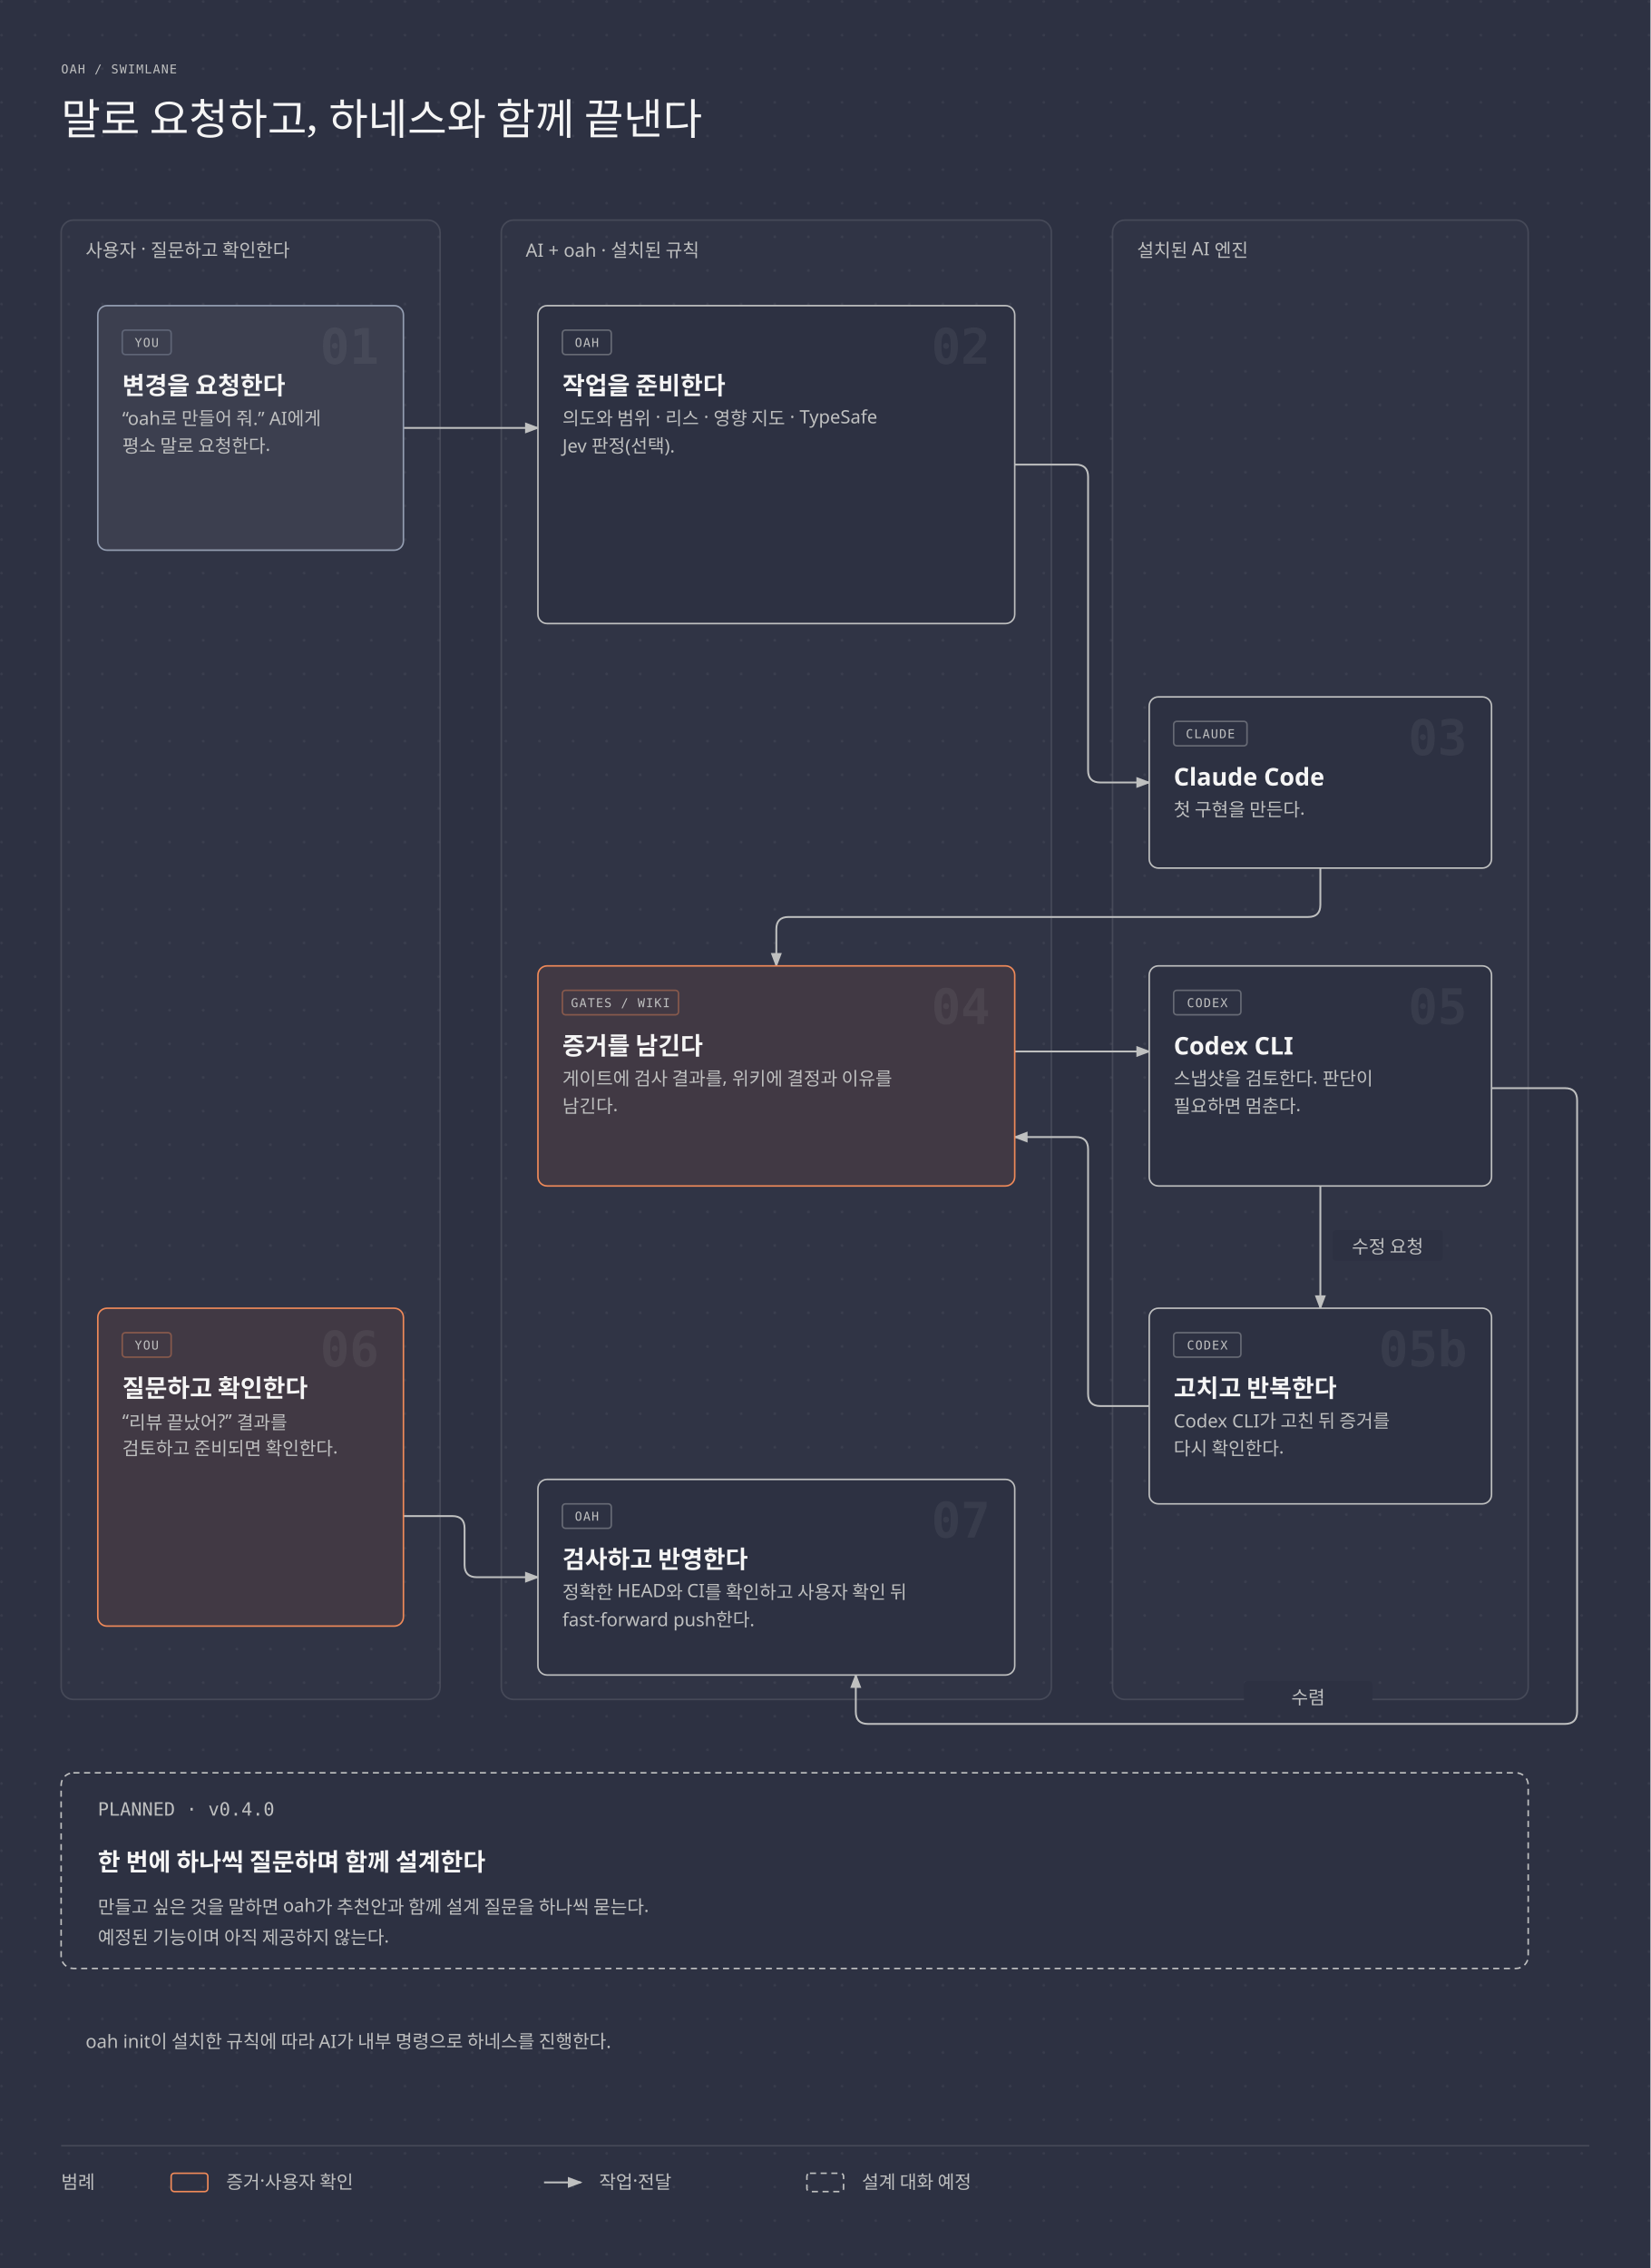
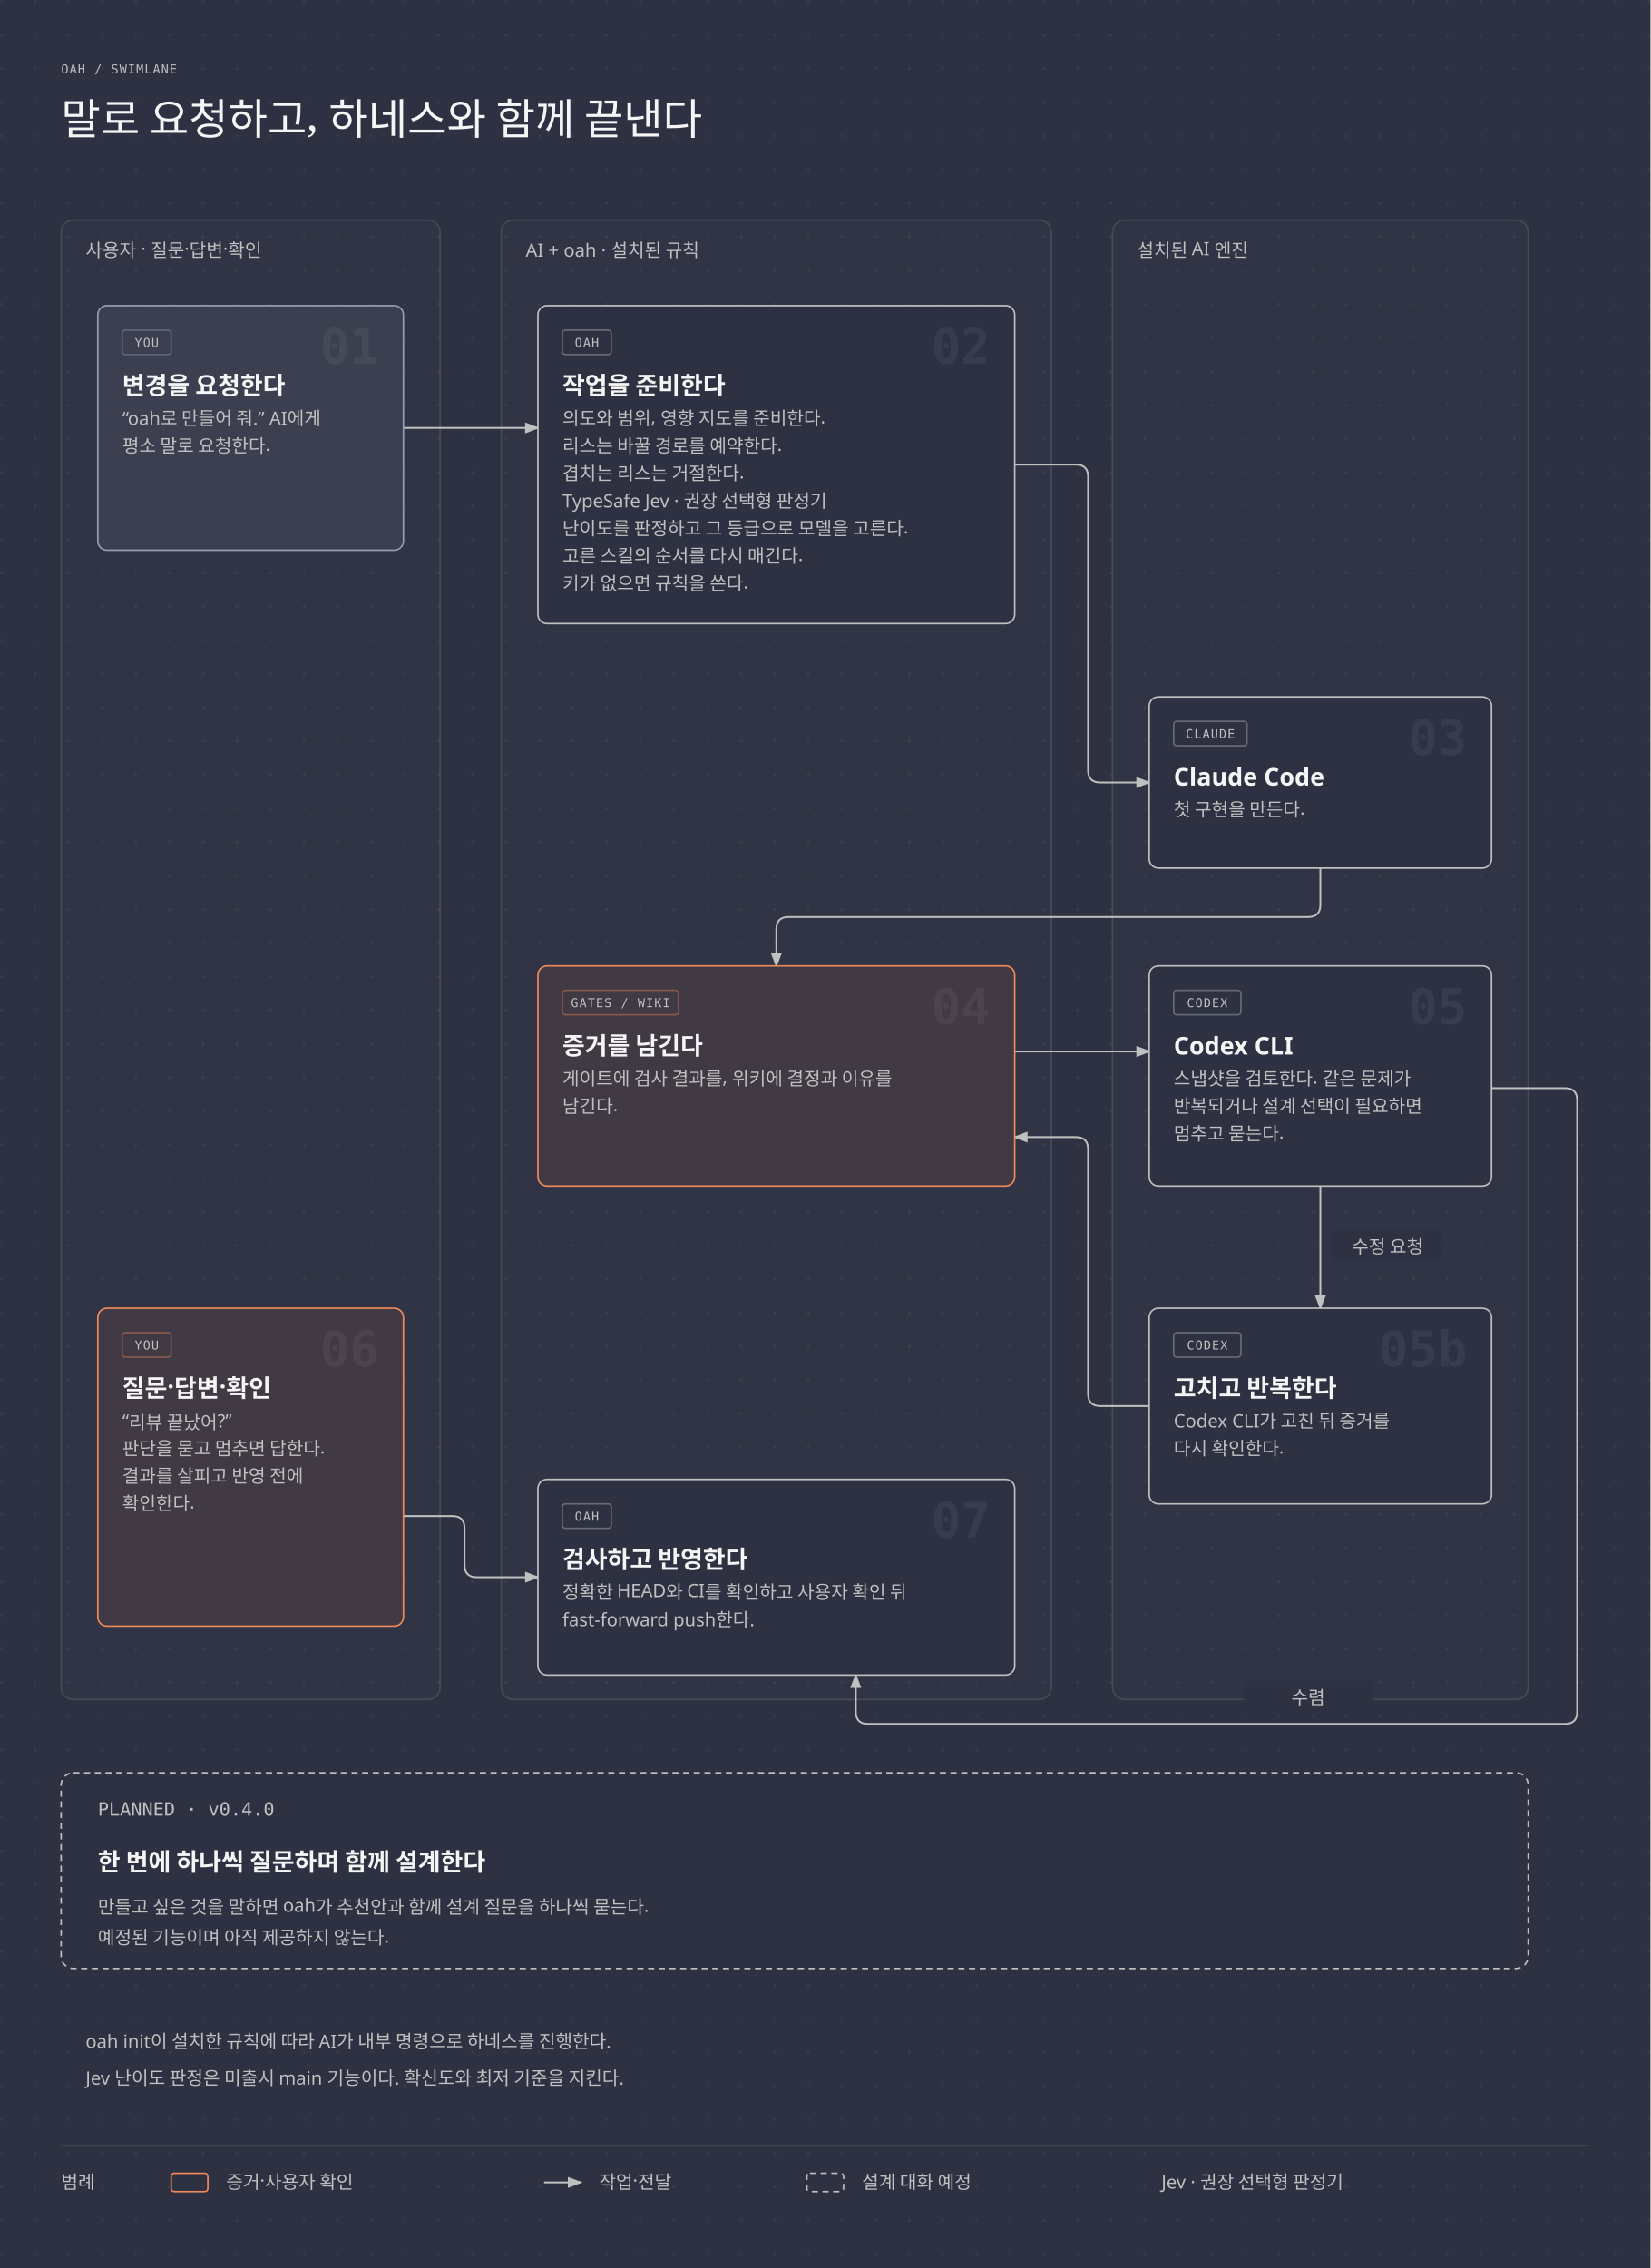
<svg xmlns="http://www.w3.org/2000/svg" viewBox="0 0 1080 1484" role="img" aria-labelledby="how-it-works-ko-dark-title how-it-works-ko-dark-desc" data-diagram-type="Swimlane" data-size="fit" id="how-it-works-ko-dark-root">
  <defs>
    <style>#how-it-works-ko-dark-root { font-family: "Geist", "Noto Sans KR", "Apple SD Gothic Neo", "Malgun Gothic", system-ui, sans-serif; color: #f5f5f5; }
      #how-it-works-ko-dark-root .diagram-container { width: 100%; overflow-x: auto; }
      #how-it-works-ko-dark-root text { font-family: "Geist", "Noto Sans KR", "Apple SD Gothic Neo", "Malgun Gothic", system-ui, sans-serif; fill: #f5f5f5; }
      #how-it-works-ko-dark-root .title { font-family: "Instrument Serif", "Noto Serif KR", "Batang", serif; font-size: 28px; font-weight: 400; }
      #how-it-works-ko-dark-root .node { font-size: 16px; font-weight: 600; }
      #how-it-works-ko-dark-root .sub { font-family: "Geist", "Noto Sans KR", "Apple SD Gothic Neo", "Malgun Gothic", system-ui, sans-serif; font-size: 12px; font-weight: 400; fill: #bfc0c0; }
      #how-it-works-ko-dark-root .technical { font-family: "Geist Mono", ui-monospace, "SFMono-Regular", Consolas, monospace; }
      #how-it-works-ko-dark-root .label { font-size: 12px; font-family: "Geist Mono", ui-monospace, "SFMono-Regular", Consolas, monospace; font-weight: 400; fill: #bfc0c0; }
      #how-it-works-ko-dark-root .prose { font-size: 12px; font-weight: 400; fill: #bfc0c0; }
      #how-it-works-ko-dark-root .zone-label { font-size: 12px; font-family: "Geist", "Noto Sans KR", "Apple SD Gothic Neo", "Malgun Gothic", system-ui, sans-serif; font-weight: 500; fill: #bfc0c0; }
      #how-it-works-ko-dark-root .arrow-label { font-size: 12px; font-family: "Geist", "Noto Sans KR", "Apple SD Gothic Neo", "Malgun Gothic", system-ui, sans-serif; font-weight: 500; fill: #bfc0c0; }
      #how-it-works-ko-dark-root .tag { font-family: "Geist Mono", ui-monospace, "SFMono-Regular", Consolas, monospace; font-size: 8px; font-weight: 500; letter-spacing: .08em; fill: #bfc0c0; }
      #how-it-works-ko-dark-root .ghost { font-family: "Geist Mono", ui-monospace, "SFMono-Regular", Consolas, monospace; font-size: 32px; font-weight: 600; fill: #f5f5f5; opacity: .06; }
      @media print {
#how-it-works-ko-dark-root .diagram-container { overflow-x: visible; }
}</style>
    <pattern id="how-it-works-ko-dark-dots" width="22" height="22" patternUnits="userSpaceOnUse">
      <circle cx="1" cy="1" r="0.9" fill="#f5f5f5" fill-opacity=".10" />
    </pattern>
    <marker id="how-it-works-ko-dark-arrow" markerWidth="8" markerHeight="6" refX="7" refY="3" orient="auto">
      <polygon points="0 0, 8 3, 0 6" fill="#bfc0c0" />
    </marker>
    <marker id="how-it-works-ko-dark-arrow-accent" markerWidth="8" markerHeight="6" refX="7" refY="3" orient="auto">
      <polygon points="0 0, 8 3, 0 6" fill="#f08a59" />
    </marker>
    <marker id="how-it-works-ko-dark-arrow-link" markerWidth="8" markerHeight="6" refX="7" refY="3" orient="auto">
      <polygon points="0 0, 8 3, 0 6" fill="#739fdf" />
    </marker>
  </defs>
  <rect width="1080" height="1484" fill="#2d3142" />
  <rect width="1080" height="1484" fill="url(#how-it-works-ko-dark-dots)" opacity=".55" />
  <text x="40" y="48" class="tag" text-anchor="start">OAH / SWIMLANE</text>
  <text x="40" y="88" class="title" text-anchor="start">말로 요청하고, 하네스와 함께 끝낸다</text>
  <rect x="40" y="144" width="248" height="968" rx="8" fill="#f5f5f5" stroke="#f5f5f5" stroke-width="1" fill-opacity=".02" stroke-opacity=".12" />
-   <text x="56" y="168" class="zone-label" text-anchor="start">사용자 · 질문하고 확인한다</text>
+   <text x="56" y="168" class="zone-label" text-anchor="start">사용자 · 질문·답변·확인</text>
  <rect x="328" y="144" width="360" height="968" rx="8" fill="#f5f5f5" stroke="#f5f5f5" stroke-width="1" fill-opacity=".02" stroke-opacity=".12" />
  <text x="344" y="168" class="zone-label" text-anchor="start">AI + oah · 설치된 규칙</text>
  <rect x="728" y="144" width="272" height="968" rx="8" fill="#f5f5f5" stroke="#f5f5f5" stroke-width="1" fill-opacity=".02" stroke-opacity=".12" />
  <text x="744" y="168" class="zone-label" text-anchor="start">설치된 AI 엔진</text>
  <rect x="40" y="1160" width="960" height="128" rx="8" fill="#2d3142" stroke="#bfc0c0" stroke-width="1" stroke-dasharray="4,3" />
  <text x="64" y="1188" class="label" text-anchor="start">PLANNED · v0.4.0</text>
  <text x="64" y="1224" class="node" text-anchor="start">한 번에 하나씩 질문하며 함께 설계한다</text>
  <text x="64" y="1252" class="prose" text-anchor="start">만들고 싶은 것을 말하면 oah가 추천안과 함께 설계 질문을 하나씩 묻는다.</text>
  <text x="64" y="1272" class="prose" text-anchor="start">예정된 기능이며 아직 제공하지 않는다.</text>
  <path d="M 264,280 L 352,280" data-edge-id="h1" data-from="request" data-to="prepare" data-label="" fill="none" stroke="#bfc0c0" stroke-width="1.2" marker-end="url(#how-it-works-ko-dark-arrow)" />
  <path d="M 664,304 L 704,304 Q 712,304 712,312 L 712,504 Q 712,512 720,512 L 752,512" data-edge-id="h2" data-from="prepare" data-to="build" data-label="" fill="none" stroke="#bfc0c0" stroke-width="1.2" marker-end="url(#how-it-works-ko-dark-arrow)" />
  <path d="M 864,568 L 864,592 Q 864,600 856,600 L 516,600 Q 508,600 508,608 L 508,632" data-edge-id="h3" data-from="build" data-to="evidence" data-label="" fill="none" stroke="#bfc0c0" stroke-width="1.2" marker-end="url(#how-it-works-ko-dark-arrow)" />
  <path d="M 664,688 L 752,688" data-edge-id="h4" data-from="evidence" data-to="review" data-label="" fill="none" stroke="#bfc0c0" stroke-width="1.2" marker-end="url(#how-it-works-ko-dark-arrow)" />
  <path d="M 864,776 L 864,856" data-edge-id="h5" data-from="review" data-to="fix" data-label="수정 요청" fill="none" stroke="#bfc0c0" stroke-width="1.2" marker-end="url(#how-it-works-ko-dark-arrow)" />
  <path d="M 752,920 L 720,920 Q 712,920 712,912 L 712,752 Q 712,744 704,744 L 664,744" data-edge-id="h6" data-from="fix" data-to="evidence" data-label="" fill="none" stroke="#bfc0c0" stroke-width="1.2" marker-end="url(#how-it-works-ko-dark-arrow)" />
  <path d="M 976,712 L 1024,712 Q 1032,712 1032,720 L 1032,1120 Q 1032,1128 1024,1128 L 568,1128 Q 560,1128 560,1120 L 560,1096" data-edge-id="h7" data-from="review" data-to="land" data-label="수렴" fill="none" stroke="#bfc0c0" stroke-width="1.2" marker-end="url(#how-it-works-ko-dark-arrow)" />
  <path d="M 264,992 L 296,992 Q 304,992 304,1000 L 304,1024 Q 304,1032 312,1032 L 352,1032" data-edge-id="h8" data-from="confirm" data-to="land" data-label="" fill="none" stroke="#bfc0c0" stroke-width="1.2" marker-end="url(#how-it-works-ko-dark-arrow)" />
  <rect x="872" y="805" width="72" height="20" rx="2" fill="#2d3142" />
  <text x="908" y="820" class="arrow-label" text-anchor="middle">수정 요청</text>
  <rect x="814" y="1100" width="84" height="20" rx="2" fill="#2d3142" />
  <text x="856" y="1115" class="arrow-label" text-anchor="middle">수렴</text>
  <g data-node-id="request" data-source-label="변경을 요청한다 “oah로 만들어 줘.” AI에게 평소 말로 요청한다.">
    <rect x="64" y="200" width="200" height="160" rx="6" fill="#2d3142" />
    <rect x="64" y="200" width="200" height="160" rx="6" fill="#bfc0c0" stroke="#949eb2" stroke-width="1" fill-opacity=".10" />
    <g aria-hidden="true">
      <rect x="80" y="216" width="32" height="16" rx="2" fill="none" stroke="#949eb2" stroke-width="1" stroke-opacity=".4" />
      <text x="96" y="227" class="tag" text-anchor="middle">YOU</text>
      <text x="248" y="238" class="ghost" text-anchor="end">01</text>
    </g>
    <text x="80" y="258" class="node" text-anchor="start">변경을 요청한다</text>
    <text x="80" y="278" class="sub" text-anchor="start">“oah로 만들어 줘.” AI에게</text>
    <text x="80" y="296" class="sub" text-anchor="start">평소 말로 요청한다.</text>
  </g>
-   <g data-node-id="prepare" data-source-label="작업을 준비한다 의도와 범위 · 리스 · 영향 지도 · TypeSafe Jev 판정(선택).">
+   <g data-node-id="prepare" data-source-label="작업을 준비한다 의도와 범위, 영향 지도를 준비한다. 리스는 바꿀 경로를 예약한다. 겹치는 리스는 거절한다. TypeSafe Jev · 권장 선택형 판정기 난이도를 판정하고 그 등급으로 모델을 고른다. 고른 스킬의 순서를 다시 매긴다. 키가 없으면 규칙을 쓴다.">
    <rect x="352" y="200" width="312" height="208" rx="6" fill="#2d3142" />
    <rect x="352" y="200" width="312" height="208" rx="6" fill="#2d3142" stroke="#bfc0c0" stroke-width="1" />
    <g aria-hidden="true">
      <rect x="368" y="216" width="32" height="16" rx="2" fill="none" stroke="#bfc0c0" stroke-width="1" stroke-opacity=".4" />
      <text x="384" y="227" class="tag" text-anchor="middle">OAH</text>
      <text x="648" y="238" class="ghost" text-anchor="end">02</text>
    </g>
    <text x="368" y="258" class="node" text-anchor="start">작업을 준비한다</text>
-     <text x="368" y="278" class="sub" text-anchor="start">의도와 범위 · 리스 · 영향 지도 · TypeSafe</text>
-     <text x="368" y="296" class="sub" text-anchor="start">Jev 판정(선택).</text>
+     <text x="368" y="278" class="sub" text-anchor="start">의도와 범위, 영향 지도를 준비한다.</text>
+     <text x="368" y="296" class="sub" text-anchor="start">리스는 바꿀 경로를 예약한다.</text>
+     <text x="368" y="314" class="sub" text-anchor="start">겹치는 리스는 거절한다.</text>
+     <text x="368" y="332" class="sub" text-anchor="start">TypeSafe Jev · 권장 선택형 판정기</text>
+     <text x="368" y="350" class="sub" text-anchor="start">난이도를 판정하고 그 등급으로 모델을 고른다.</text>
+     <text x="368" y="368" class="sub" text-anchor="start">고른 스킬의 순서를 다시 매긴다.</text>
+     <text x="368" y="386" class="sub" text-anchor="start">키가 없으면 규칙을 쓴다.</text>
  </g>
  <g data-node-id="build" data-source-label="Claude Code 첫 구현을 만든다.">
    <rect x="752" y="456" width="224" height="112" rx="6" fill="#2d3142" />
    <rect x="752" y="456" width="224" height="112" rx="6" fill="#2d3142" stroke="#bfc0c0" stroke-width="1" />
    <g aria-hidden="true">
      <rect x="768" y="472" width="48" height="16" rx="2" fill="none" stroke="#bfc0c0" stroke-width="1" stroke-opacity=".4" />
      <text x="792" y="483" class="tag" text-anchor="middle">CLAUDE</text>
      <text x="960" y="494" class="ghost" text-anchor="end">03</text>
    </g>
    <text x="768" y="514" class="node" text-anchor="start">Claude Code</text>
    <text x="768" y="534" class="sub" text-anchor="start">첫 구현을 만든다.</text>
  </g>
  <g data-node-id="evidence" data-source-label="증거를 남긴다 게이트에 검사 결과를, 위키에 결정과 이유를 남긴다.">
    <rect x="352" y="632" width="312" height="144" rx="6" fill="#2d3142" />
    <rect x="352" y="632" width="312" height="144" rx="6" fill="#f08a59" stroke="#f08a59" stroke-width="1" fill-opacity=".10" />
    <g aria-hidden="true">
      <rect x="368" y="648" width="76" height="16" rx="2" fill="none" stroke="#f08a59" stroke-width="1" stroke-opacity=".4" />
      <text x="406" y="659" class="tag" text-anchor="middle">GATES / WIKI</text>
      <text x="648" y="670" class="ghost" text-anchor="end">04</text>
    </g>
    <text x="368" y="690" class="node" text-anchor="start">증거를 남긴다</text>
    <text x="368" y="710" class="sub" text-anchor="start">게이트에 검사 결과를, 위키에 결정과 이유를</text>
    <text x="368" y="728" class="sub" text-anchor="start">남긴다.</text>
  </g>
-   <g data-node-id="review" data-source-label="Codex CLI 스냅샷을 검토한다. 판단이 필요하면 멈춘다.">
+   <g data-node-id="review" data-source-label="Codex CLI 스냅샷을 검토한다. 같은 문제가 반복되거나 설계 선택이 필요하면 멈추고 묻는다.">
    <rect x="752" y="632" width="224" height="144" rx="6" fill="#2d3142" />
    <rect x="752" y="632" width="224" height="144" rx="6" fill="#2d3142" stroke="#bfc0c0" stroke-width="1" />
    <g aria-hidden="true">
      <rect x="768" y="648" width="44" height="16" rx="2" fill="none" stroke="#bfc0c0" stroke-width="1" stroke-opacity=".4" />
      <text x="790" y="659" class="tag" text-anchor="middle">CODEX</text>
      <text x="960" y="670" class="ghost" text-anchor="end">05</text>
    </g>
    <text x="768" y="690" class="node" text-anchor="start">Codex CLI</text>
-     <text x="768" y="710" class="sub" text-anchor="start">스냅샷을 검토한다. 판단이</text>
-     <text x="768" y="728" class="sub" text-anchor="start">필요하면 멈춘다.</text>
+     <text x="768" y="710" class="sub" text-anchor="start">스냅샷을 검토한다. 같은 문제가</text>
+     <text x="768" y="728" class="sub" text-anchor="start">반복되거나 설계 선택이 필요하면</text>
+     <text x="768" y="746" class="sub" text-anchor="start">멈추고 묻는다.</text>
  </g>
  <g data-node-id="fix" data-source-label="고치고 반복한다 Codex CLI가 고친 뒤 증거를 다시 확인한다.">
    <rect x="752" y="856" width="224" height="128" rx="6" fill="#2d3142" />
    <rect x="752" y="856" width="224" height="128" rx="6" fill="#2d3142" stroke="#bfc0c0" stroke-width="1" />
    <g aria-hidden="true">
      <rect x="768" y="872" width="44" height="16" rx="2" fill="none" stroke="#bfc0c0" stroke-width="1" stroke-opacity=".4" />
      <text x="790" y="883" class="tag" text-anchor="middle">CODEX</text>
      <text x="960" y="894" class="ghost" text-anchor="end">05b</text>
    </g>
    <text x="768" y="914" class="node" text-anchor="start">고치고 반복한다</text>
    <text x="768" y="934" class="sub" text-anchor="start">Codex CLI가 고친 뒤 증거를</text>
    <text x="768" y="952" class="sub" text-anchor="start">다시 확인한다.</text>
  </g>
-   <g data-node-id="confirm" data-source-label="질문하고 확인한다 “리뷰 끝났어?” 결과를 검토하고 준비되면 확인한다.">
+   <g data-node-id="confirm" data-source-label="질문·답변·확인 “리뷰 끝났어?” 판단을 묻고 멈추면 답한다. 결과를 살피고 반영 전에 확인한다.">
    <rect x="64" y="856" width="200" height="208" rx="6" fill="#2d3142" />
    <rect x="64" y="856" width="200" height="208" rx="6" fill="#f08a59" stroke="#f08a59" stroke-width="1" fill-opacity=".10" />
    <g aria-hidden="true">
      <rect x="80" y="872" width="32" height="16" rx="2" fill="none" stroke="#f08a59" stroke-width="1" stroke-opacity=".4" />
      <text x="96" y="883" class="tag" text-anchor="middle">YOU</text>
      <text x="248" y="894" class="ghost" text-anchor="end">06</text>
    </g>
-     <text x="80" y="914" class="node" text-anchor="start">질문하고 확인한다</text>
-     <text x="80" y="934" class="sub" text-anchor="start">“리뷰 끝났어?” 결과를</text>
-     <text x="80" y="952" class="sub" text-anchor="start">검토하고 준비되면 확인한다.</text>
+     <text x="80" y="914" class="node" text-anchor="start">질문·답변·확인</text>
+     <text x="80" y="934" class="sub" text-anchor="start">“리뷰 끝났어?”</text>
+     <text x="80" y="952" class="sub" text-anchor="start">판단을 묻고 멈추면 답한다.</text>
+     <text x="80" y="970" class="sub" text-anchor="start">결과를 살피고 반영 전에</text>
+     <text x="80" y="988" class="sub" text-anchor="start">확인한다.</text>
  </g>
  <g data-node-id="land" data-source-label="검사하고 반영한다 정확한 HEAD와 CI를 확인하고 사용자 확인 뒤 fast-forward push한다.">
    <rect x="352" y="968" width="312" height="128" rx="6" fill="#2d3142" />
    <rect x="352" y="968" width="312" height="128" rx="6" fill="#2d3142" stroke="#bfc0c0" stroke-width="1" />
    <g aria-hidden="true">
      <rect x="368" y="984" width="32" height="16" rx="2" fill="none" stroke="#bfc0c0" stroke-width="1" stroke-opacity=".4" />
      <text x="384" y="995" class="tag" text-anchor="middle">OAH</text>
      <text x="648" y="1006" class="ghost" text-anchor="end">07</text>
    </g>
    <text x="368" y="1026" class="node" text-anchor="start">검사하고 반영한다</text>
    <text x="368" y="1046" class="sub" text-anchor="start">정확한 HEAD와 CI를 확인하고 사용자 확인 뒤</text>
    <text x="368" y="1064" class="sub" text-anchor="start">fast-forward push한다.</text>
  </g>
  <text x="56" y="1340" class="prose" text-anchor="start">oah init이 설치한 규칙에 따라 AI가 내부 명령으로 하네스를 진행한다.</text>
+   <text x="56" y="1364" class="prose" text-anchor="start">Jev 난이도 판정은 미출시 main 기능이다. 확신도와 최저 기준을 지킨다.</text>
  <line x1="40" y1="1404" x2="1040" y2="1404" stroke="#f5f5f5" stroke-opacity=".12" />
  <text x="40" y="1432" class="zone-label" text-anchor="start">범례</text>
  <rect x="112" y="1422" width="24" height="12" rx="2" fill="none" stroke="#f08a59" stroke-width="1" />
  <text x="148" y="1432" class="prose" text-anchor="start">증거·사용자 확인</text>
  <path d="M 356,1428 h 24" fill="none" stroke="#bfc0c0" stroke-width="1.2" marker-end="url(#how-it-works-ko-dark-arrow)" />
  <text x="392" y="1432" class="prose" text-anchor="start">작업·전달</text>
  <rect x="528" y="1422" width="24" height="12" rx="2" fill="none" stroke="#bfc0c0" stroke-width="1" stroke-dasharray="4,3" />
  <text x="564" y="1432" class="prose" text-anchor="start">설계 대화 예정</text>
+   <text x="760" y="1432" class="prose" text-anchor="start">Jev · 권장 선택형 판정기</text>
</svg>
